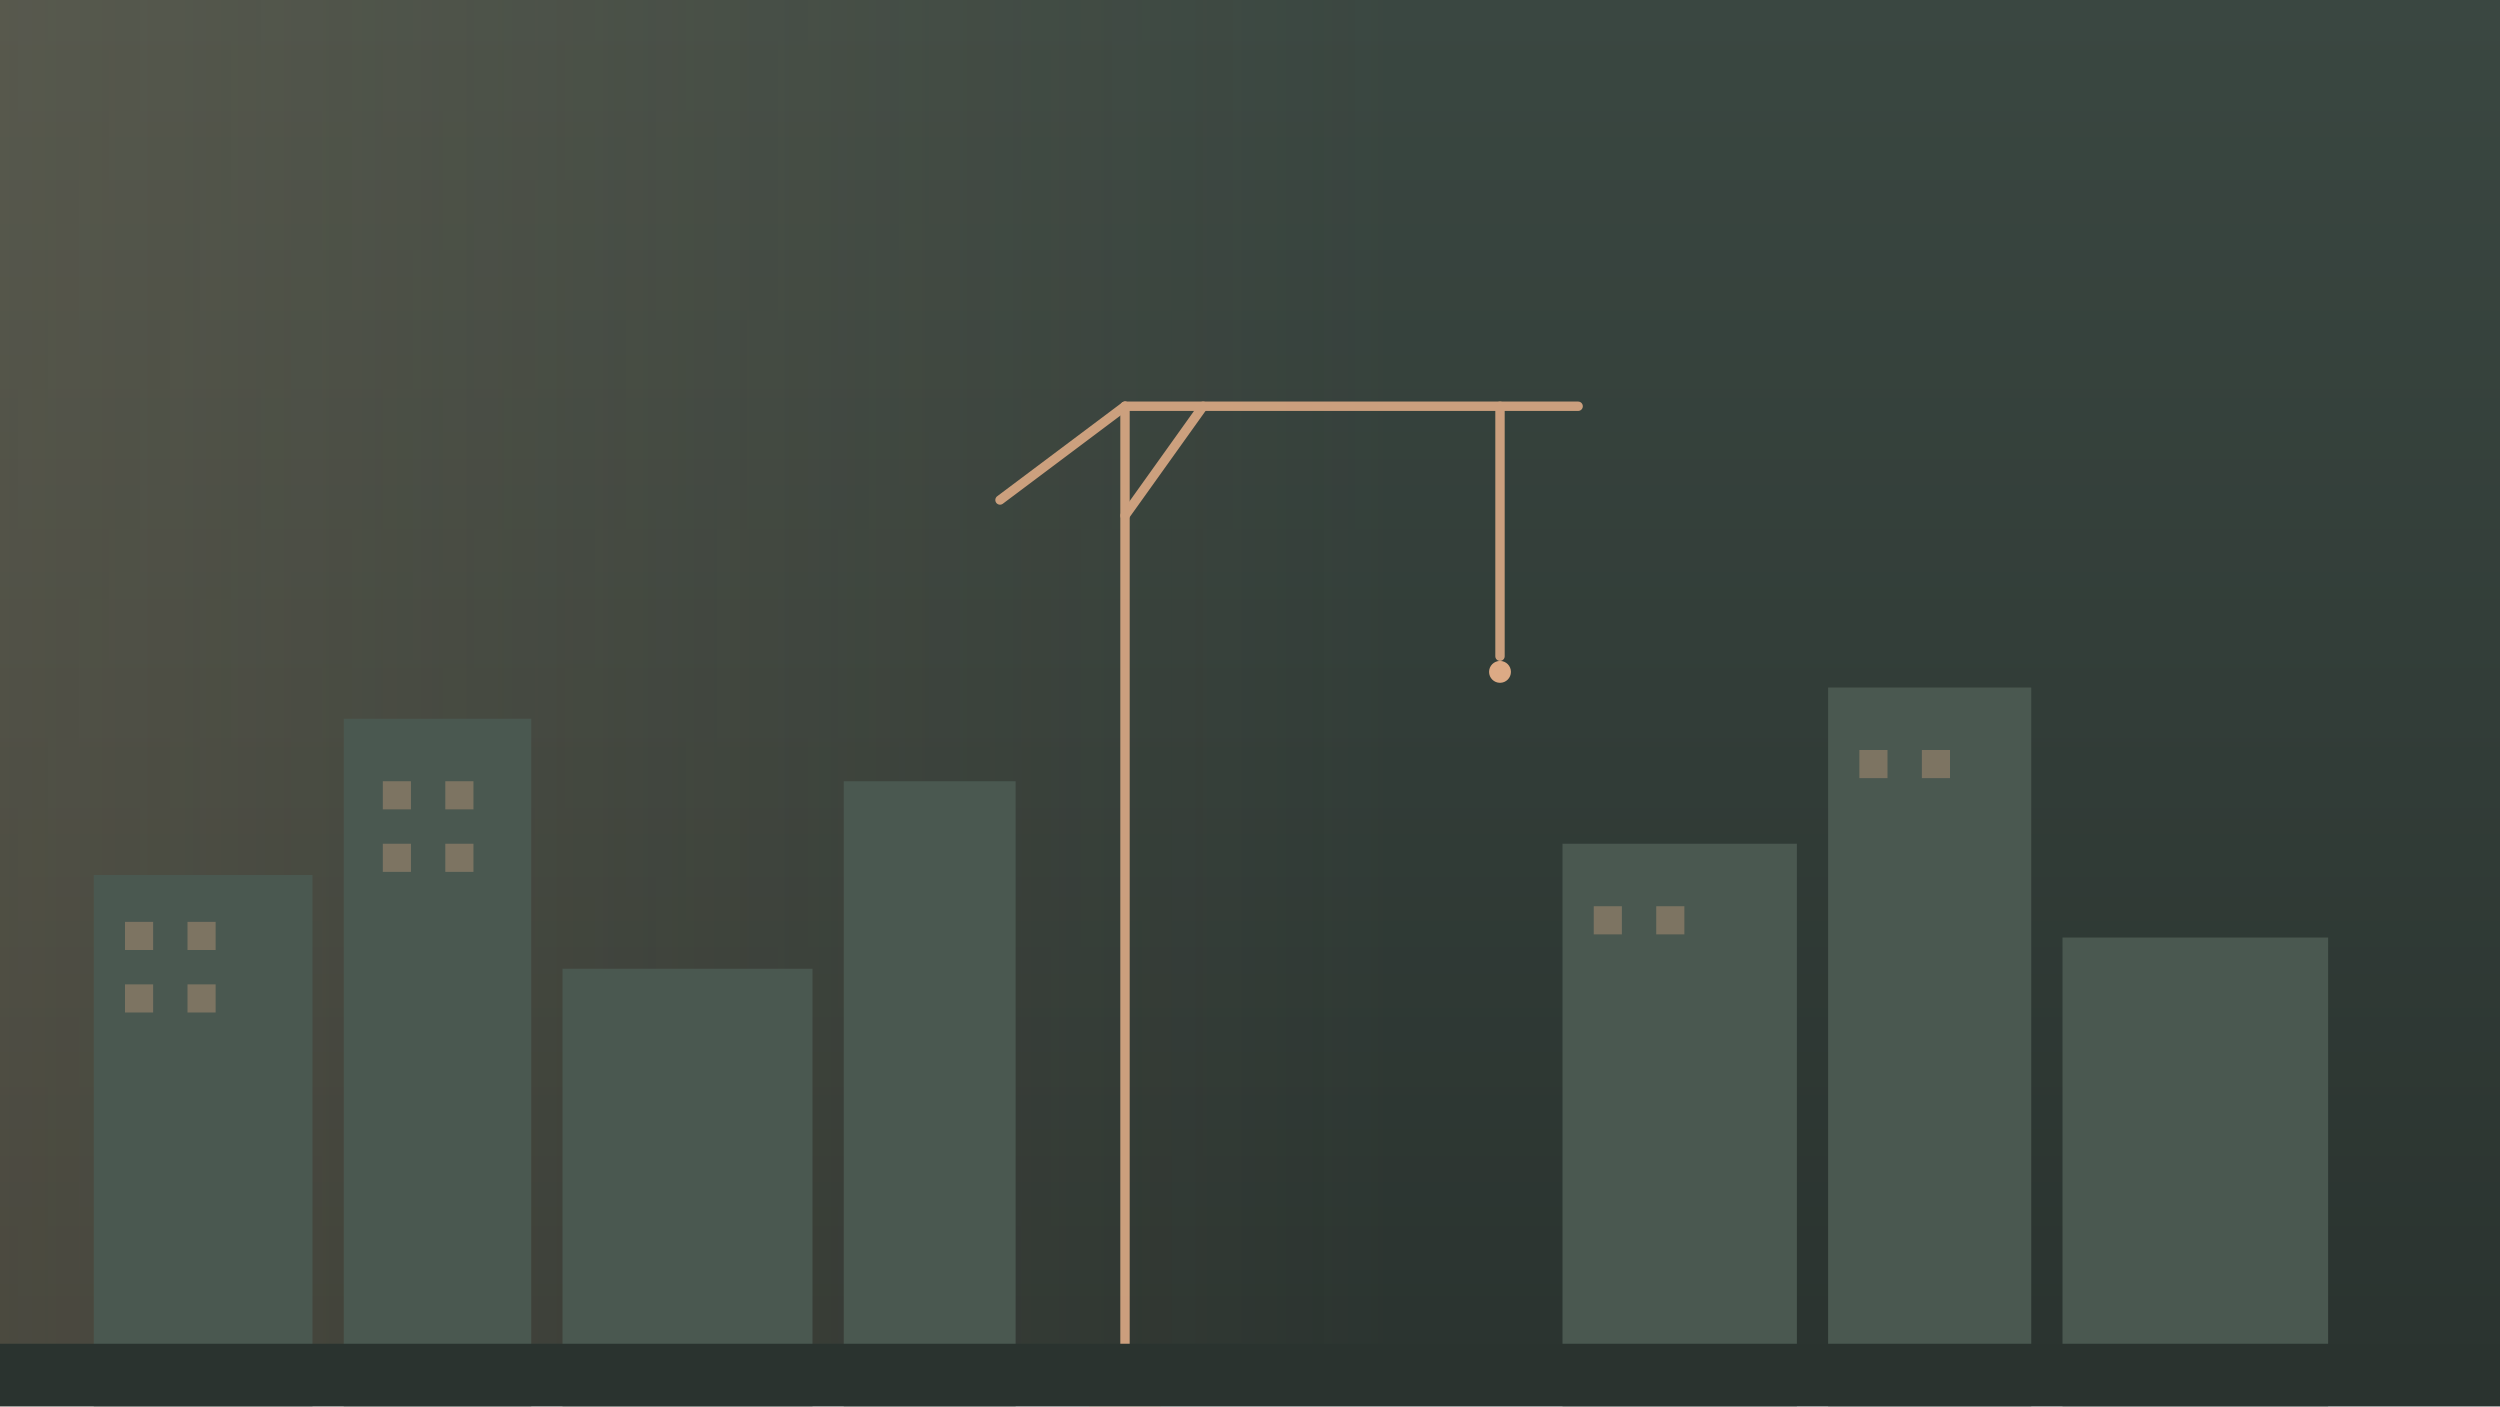
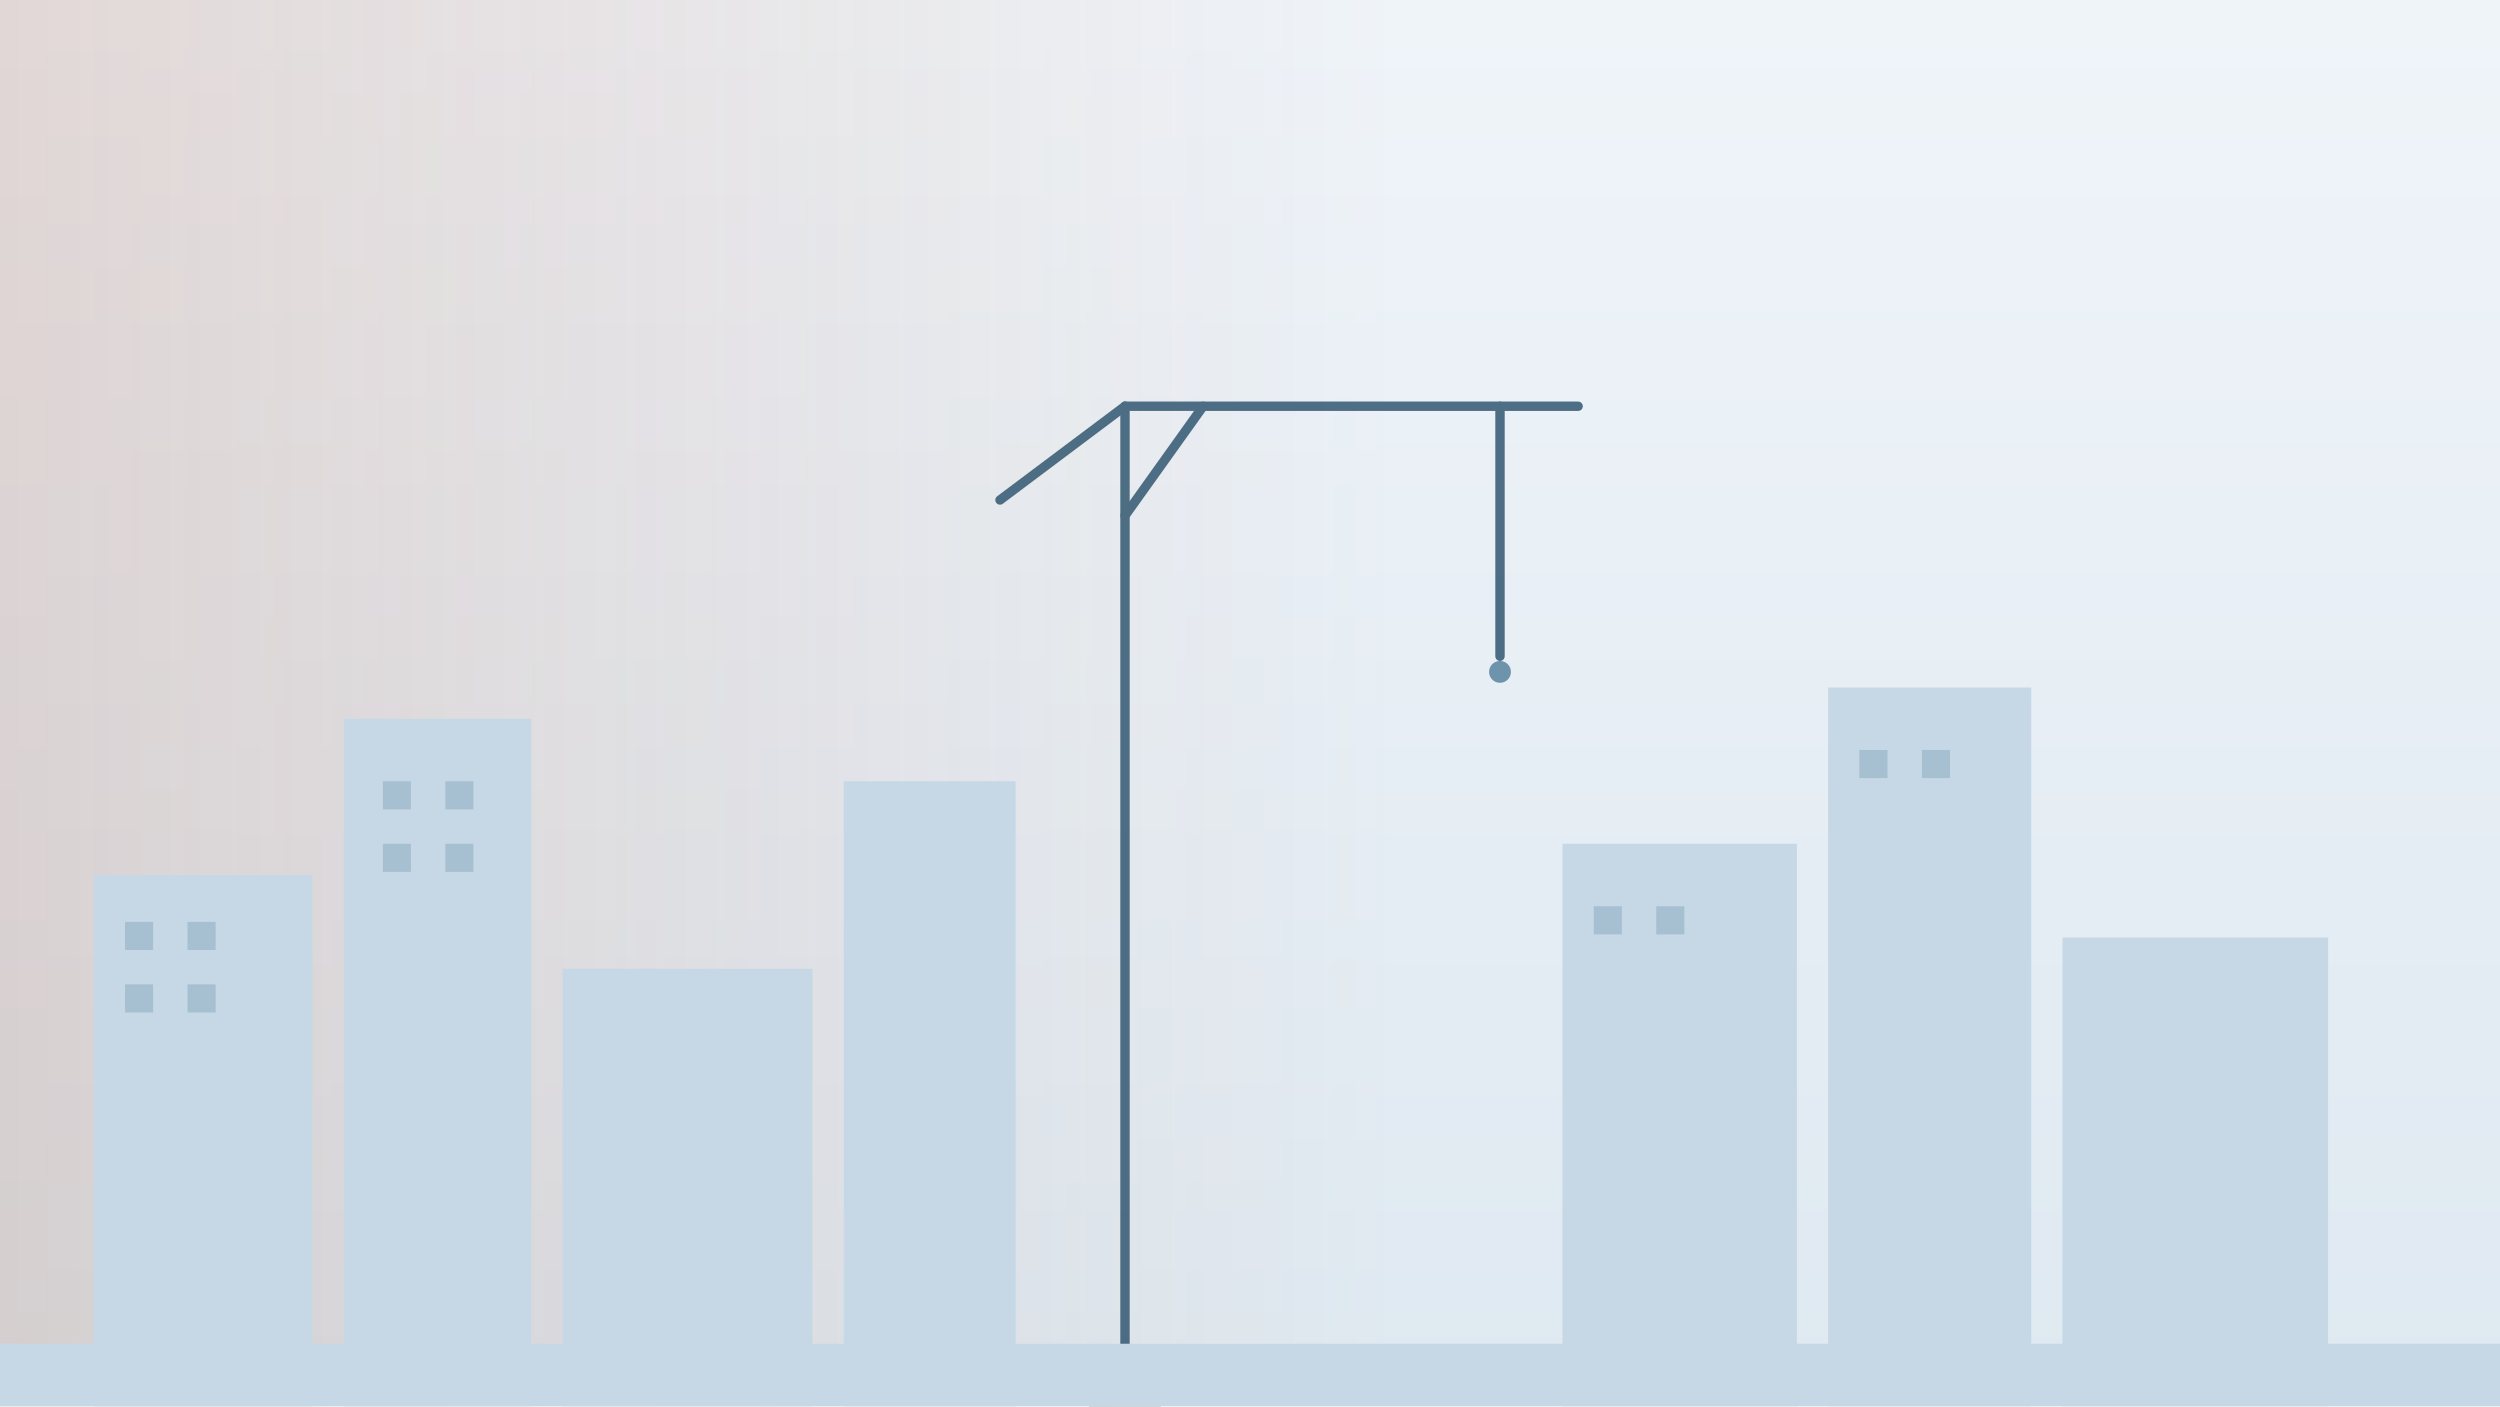
<svg xmlns="http://www.w3.org/2000/svg" viewBox="0 0 1600 900" preserveAspectRatio="xMidYMid slice" role="img" aria-label="Construction site placeholder background">
  <defs>
    <linearGradient id="sky" x1="0" y1="0" x2="0" y2="1">
-       <stop offset="0%" stop-color="#3a4741" />
-       <stop offset="100%" stop-color="#2a332f" />
+       <stop offset="0%" stop-color="#eff4f9" />
+       <stop offset="100%" stop-color="#dfe9f1" />
    </linearGradient>
    <linearGradient id="glow" x1="0" y1="0" x2="1" y2="0">
-       <stop offset="0%" stop-color="#dcaa85" stop-opacity="0.18" />
-       <stop offset="100%" stop-color="#dcaa85" stop-opacity="0" />
+       <stop offset="0%" stop-color="#a3563a" stop-opacity="0.18" />
+       <stop offset="100%" stop-color="#a3563a" stop-opacity="0" />
    </linearGradient>
  </defs>
  <rect width="1600" height="900" fill="url(#sky)" />
  <rect width="900" height="900" fill="url(#glow)" />
-   <g fill="#4a5850">
+   <g fill="#c6d8e5">
    <rect x="60" y="560" width="140" height="340" />
    <rect x="220" y="460" width="120" height="440" />
    <rect x="360" y="620" width="160" height="280" />
    <rect x="540" y="500" width="110" height="400" />
    <rect x="1000" y="540" width="150" height="360" />
    <rect x="1170" y="440" width="130" height="460" />
    <rect x="1320" y="600" width="170" height="300" />
  </g>
-   <g fill="#dcaa85" opacity="0.35">
+   <g fill="#6e93ad" opacity="0.35">
    <rect x="80" y="590" width="18" height="18" />
    <rect x="120" y="590" width="18" height="18" />
    <rect x="80" y="630" width="18" height="18" />
    <rect x="120" y="630" width="18" height="18" />
    <rect x="245" y="500" width="18" height="18" />
    <rect x="285" y="500" width="18" height="18" />
    <rect x="245" y="540" width="18" height="18" />
    <rect x="285" y="540" width="18" height="18" />
    <rect x="1020" y="580" width="18" height="18" />
    <rect x="1060" y="580" width="18" height="18" />
    <rect x="1190" y="480" width="18" height="18" />
    <rect x="1230" y="480" width="18" height="18" />
  </g>
-   <g stroke="#dcaa85" stroke-width="6" fill="none" stroke-linecap="round" stroke-linejoin="round" opacity="0.9">
+   <g stroke="#3c5f78" stroke-width="6" fill="none" stroke-linecap="round" stroke-linejoin="round" opacity="0.9">
    <line x1="720" y1="900" x2="720" y2="260" />
    <line x1="720" y1="260" x2="1010" y2="260" />
    <line x1="720" y1="260" x2="640" y2="320" />
    <line x1="720" y1="330" x2="770" y2="260" />
    <line x1="960" y1="260" x2="960" y2="420" />
    <line x1="700" y1="900" x2="740" y2="900" />
  </g>
-   <circle cx="960" cy="430" r="7" fill="#dcaa85" />
-   <rect x="0" y="860" width="1600" height="40" fill="#2a332f" />
+   <circle cx="960" cy="430" r="7" fill="#6e93ad" />
+   <rect x="0" y="860" width="1600" height="40" fill="#c6d8e5" />
</svg>
